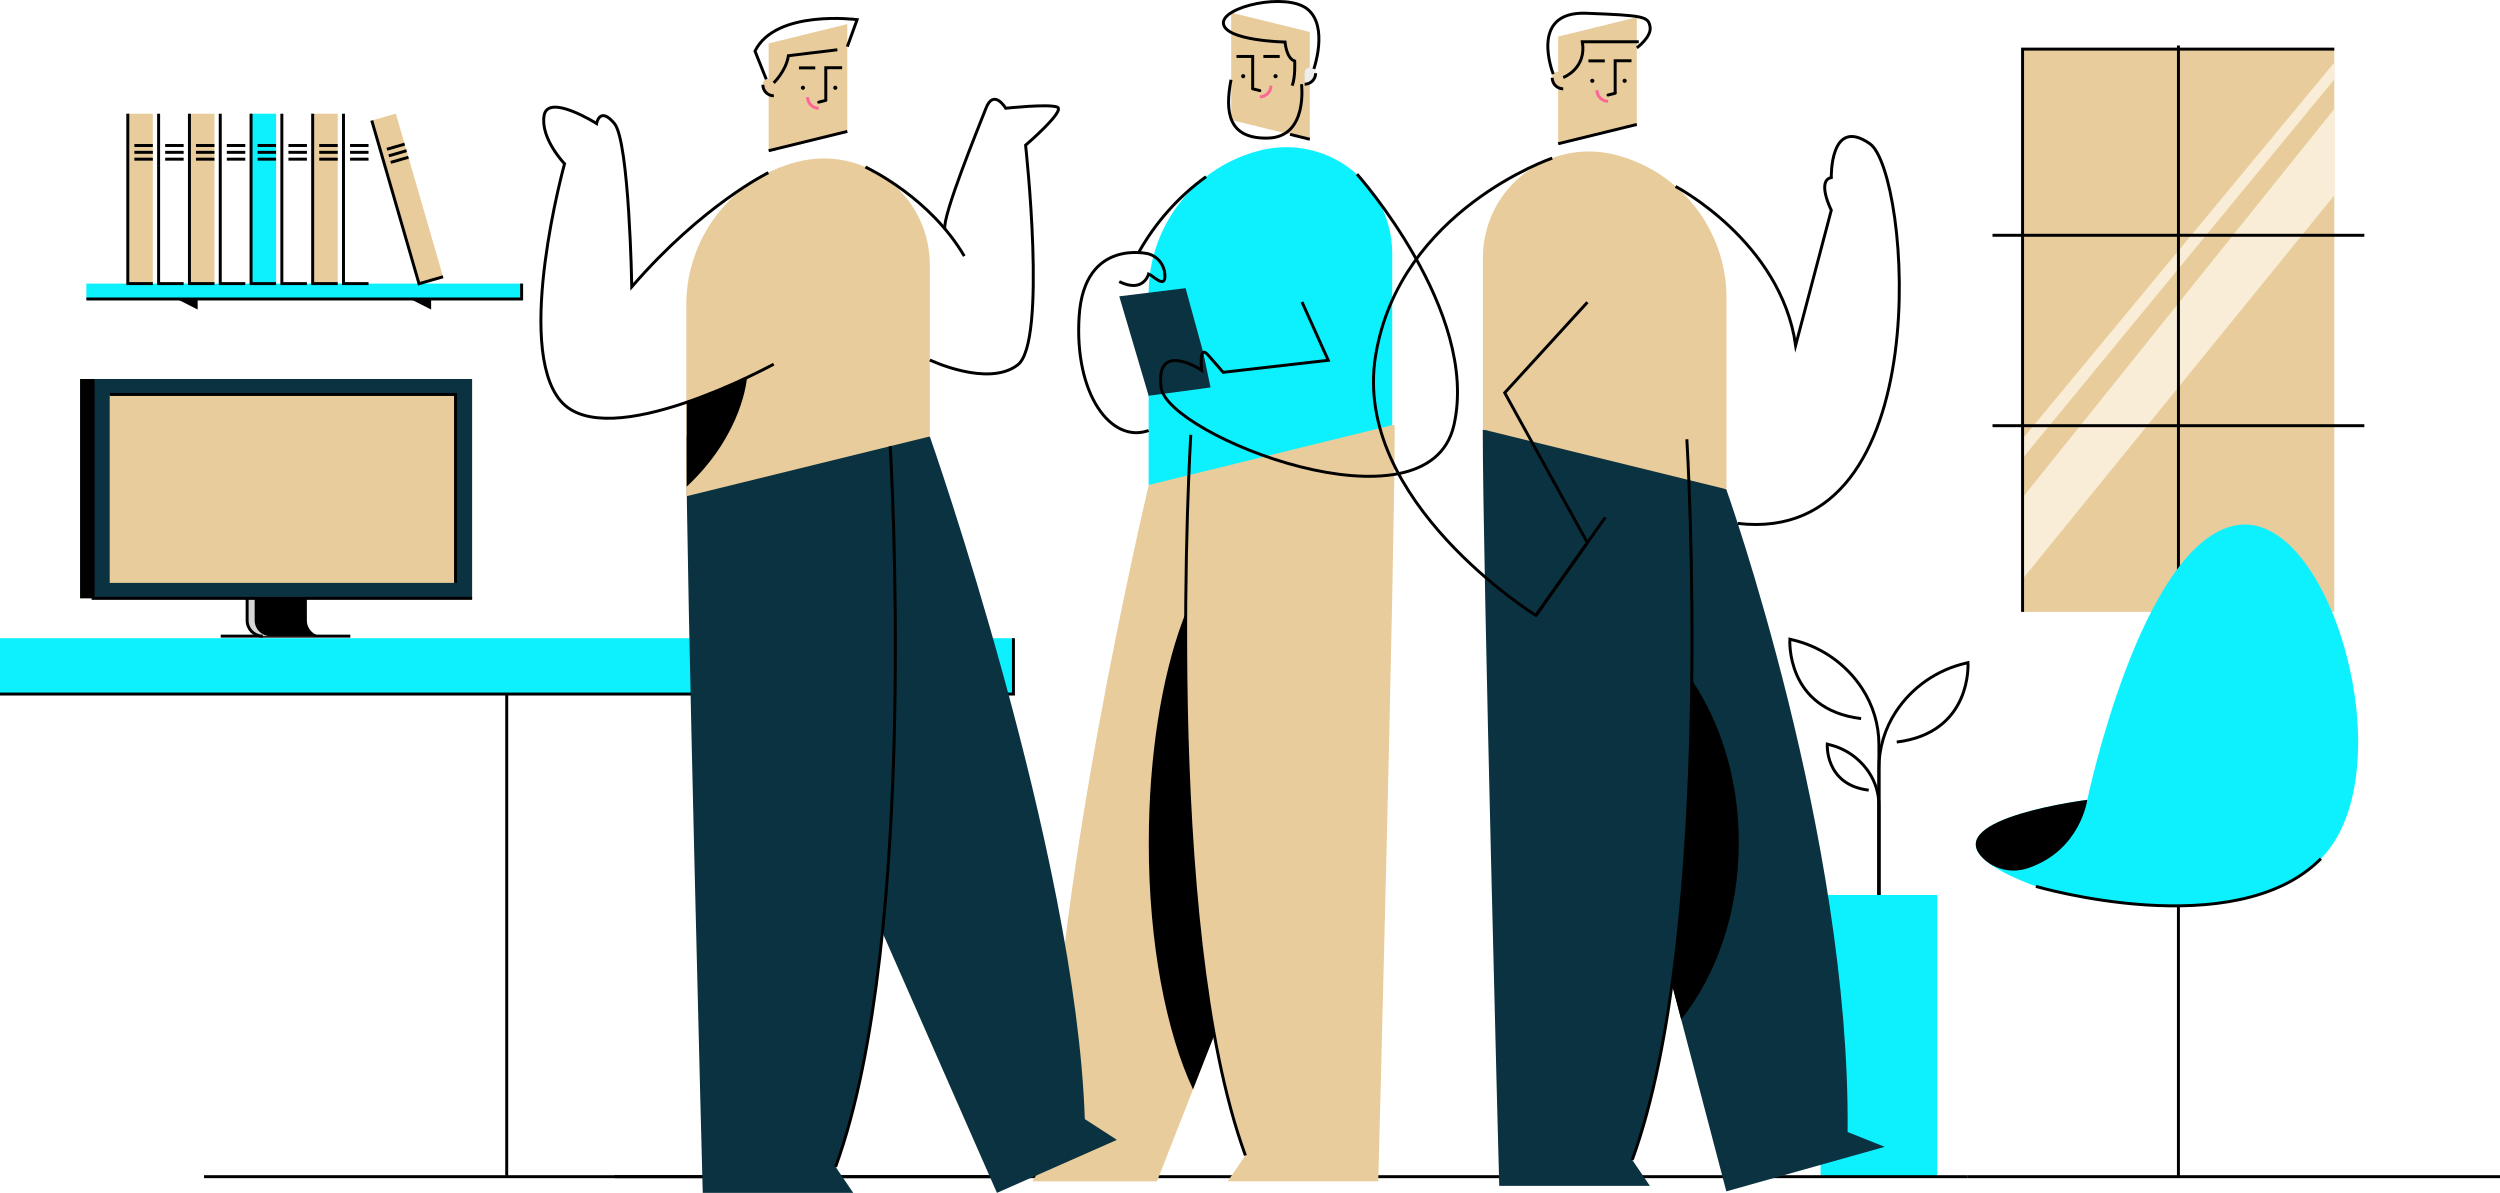
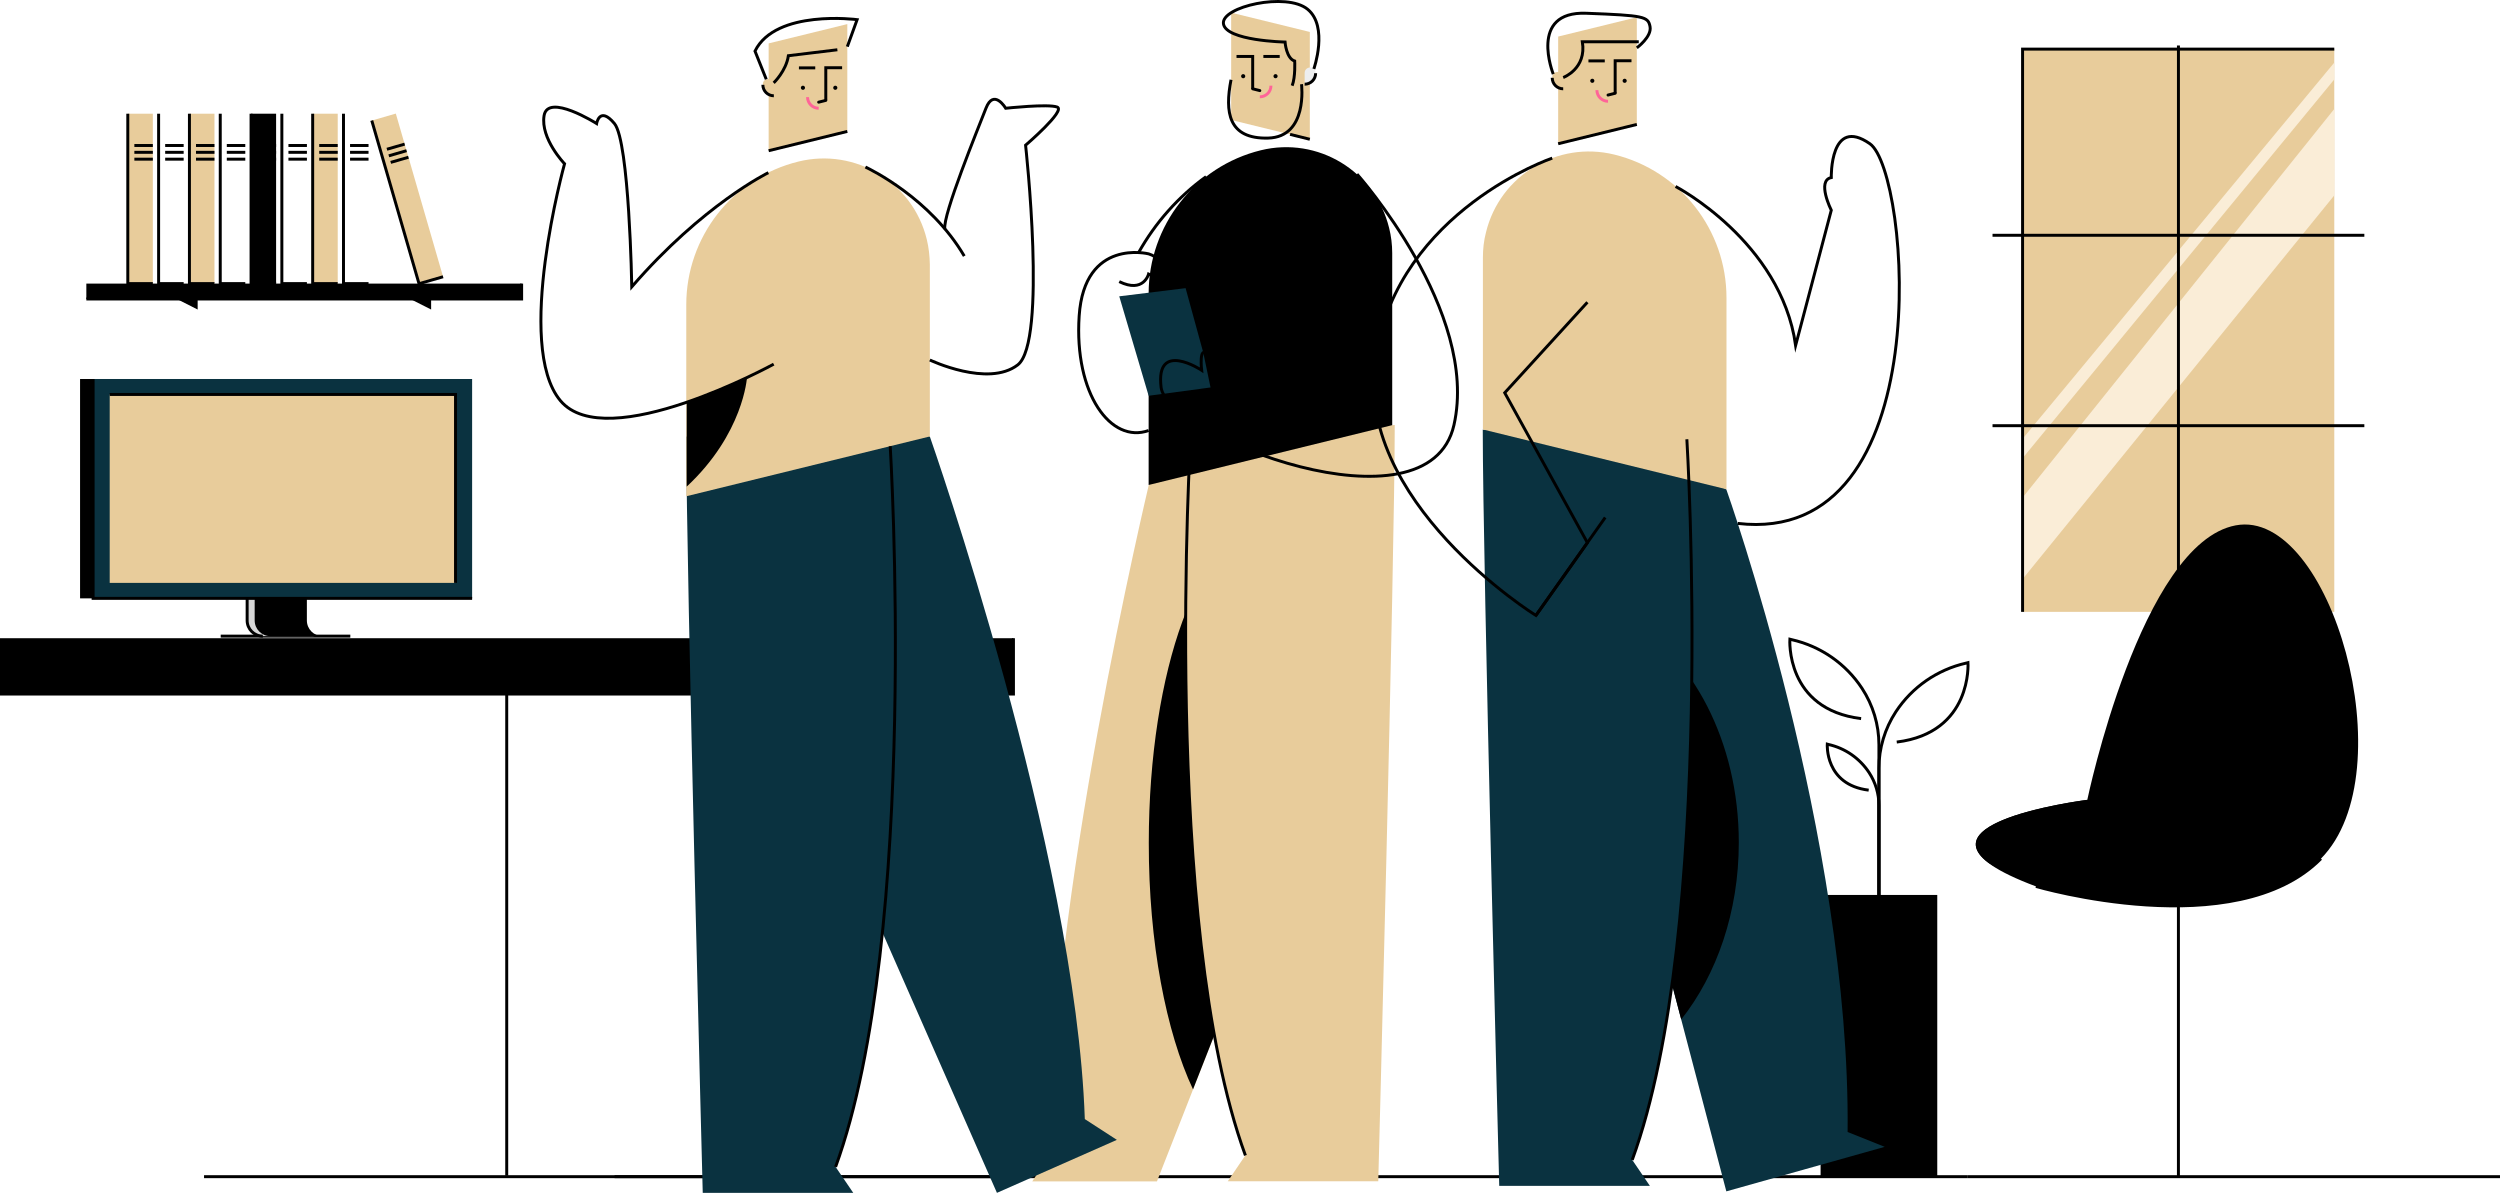
<svg xmlns="http://www.w3.org/2000/svg" viewBox="0 0 1684.26 803.63">
  <defs>
-     <style>.cls-1{fill:#edeeef;}.cls-2{stroke:#ff6498;}.cls-2,.cls-3,.cls-4{stroke-miterlimit:10;stroke-width:2px;}.cls-2,.cls-3,.cls-4,.cls-5{fill:none;}.cls-6{fill:#faedd7;}.cls-7{fill:#d6d6d6;}.cls-3{stroke-linecap:round;}.cls-3,.cls-4{stroke:#000;}.cls-8{fill:#e8cc9b;}.cls-9{fill:#0df1ff;}.cls-10{fill:#0a3240;}
+     <style>.cls-1{fill:#edeeef;}.cls-2{stroke:#ff6498;}.cls-2,.cls-3,.cls-4{stroke-miterlimit:10;stroke-width:2px;}.cls-2,.cls-3,.cls-4,.cls-5{fill:none;}.cls-6{fill:#faedd7;}.cls-7{fill:#d6d6d6;}.cls-3{stroke-linecap:round;}.cls-3,.cls-4{stroke:#000;}.cls-8{fill:#e8cc9b;}.cls-9{fill:#000000;}.cls-10{fill:#0a3240;}
</style>
  </defs>
  <g id="Calque_3">
    <path class="cls-8" d="m1362.63,33.09h209.99v379.12h-209.99V33.09Z" />
    <polygon class="cls-6" points="1362.62 390.14 1572.6 131.65 1572.62 73.39 1362.62 335.22 1362.62 390.14" />
    <polygon class="cls-6" points="1362.62 308.67 1572.54 53.6 1572.45 42.37 1362.62 295.63 1362.62 308.67" />
    <g>
      <path class="cls-4" d="m1467.62,30.65v384" />
      <path class="cls-4" d="m1362.62,412.21V33.09h210" />
      <path class="cls-4" d="m1592.87,158.51h-250.5" />
      <path class="cls-4" d="m1592.87,286.79h-250.5" />
    </g>
    <path class="cls-4" d="m137.46,792.73h549.99" />
    <path class="cls-9" d="m0,429.97h682.75v37.61H0v-37.61Z" />
    <g>
      <path class="cls-4" d="m682.76,429.97v37.61H0" />
      <path class="cls-4" d="m341.38,467.58v324.52" />
    </g>
    <path class="cls-4" d="m148.69,428.56h87.32" />
    <path d="m309.28,403.12H53.94v-147.79h255.34v147.79Z" />
    <path class="cls-7" d="m166.5,403.12v14.89h0c0,5.83,4.73,10.56,10.56,10.56h35.16s0,0,0,0c-5.83,0-10.56-4.73-10.56-10.56v-14.89s-35.16,0-35.16,0Z" />
    <path class="cls-4" d="m166.5,403.12v14.89h0c0,5.83,4.73,10.56,10.56,10.56" />
    <path d="m171.58,403.12v14.89c0,5.83,4.73,10.56,10.56,10.56h35.16s0,0,0,0c-5.83,0-10.56-4.73-10.56-10.56v-14.89s-35.16,0-35.16,0Z" />
    <path class="cls-10" d="m318.07,403.12H62.73v-147.79h255.34v147.79Z" />
    <path class="cls-4" d="m318.07,403.12H62.73v-147.79" />
    <path class="cls-8" d="m306.89,392.69H73.91v-126.94h232.98v126.94Z" />
    <path class="cls-4" d="m73.91,265.75h232.98v126.94" />
  </g>
  <g id="Calque_2">
    <path class="cls-9" d="m58.17,191.06h293.25v10.37H58.17v-10.37Z" />
    <path class="cls-4" d="m351.42,191.06v10.37H58.17" />
    <path d="m119.14,201.43l14.02,7.11v-7.11h-14.02Z" />
    <path d="m276.43,201.43l14.02,7.11v-7.11h-14.02Z" />
    <path class="cls-8" d="m86.1,76.6h16.87v114.46h-16.87v-114.46Z" />
    <g>
      <path class="cls-4" d="m102.97,191.06h-16.87v-114.45" />
      <path class="cls-4" d="m90.52,98.02h12.45" />
      <path class="cls-4" d="m90.52,102.62h12.45" />
      <path class="cls-4" d="m90.52,107.23h12.45" />
    </g>
    <path class="cls-5" d="m106.86,76.6h16.87v114.46h-16.87v-114.46Z" />
    <g>
      <path class="cls-4" d="m123.73,191.06h-16.87v-114.45" />
      <path class="cls-4" d="m111.28,98.02h12.45" />
      <path class="cls-4" d="m111.28,102.62h12.45" />
      <path class="cls-4" d="m111.28,107.23h12.45" />
    </g>
    <path class="cls-8" d="m127.62,76.6h16.87v114.46h-16.87v-114.46Z" />
    <g>
      <path class="cls-4" d="m144.49,191.06h-16.87v-114.45" />
      <path class="cls-4" d="m132.04,98.02h12.45" />
      <path class="cls-4" d="m132.04,102.62h12.45" />
      <path class="cls-4" d="m132.04,107.23h12.45" />
    </g>
    <path class="cls-5" d="m148.38,76.6h16.87v114.46h-16.87v-114.46Z" />
    <g>
      <path class="cls-4" d="m165.25,191.06h-16.87v-114.45" />
      <path class="cls-4" d="m152.8,98.02h12.45" />
      <path class="cls-4" d="m152.8,102.62h12.45" />
      <path class="cls-4" d="m152.8,107.23h12.45" />
    </g>
    <path class="cls-9" d="m169.14,76.6h16.87v114.46h-16.87v-114.46Z" />
    <g>
      <path class="cls-4" d="m186.01,191.06h-16.87v-114.45" />
      <path class="cls-4" d="m173.55,98.02h12.45" />
      <path class="cls-4" d="m173.55,102.62h12.45" />
      <path class="cls-4" d="m173.55,107.23h12.45" />
    </g>
    <path class="cls-5" d="m189.9,76.6h16.87v114.46h-16.87v-114.46Z" />
    <g>
      <path class="cls-4" d="m206.76,191.06h-16.87v-114.45" />
      <path class="cls-4" d="m194.32,98.02h12.45" />
      <path class="cls-4" d="m194.32,102.62h12.45" />
      <path class="cls-4" d="m194.32,107.23h12.45" />
    </g>
    <path class="cls-8" d="m210.66,76.6h16.87v114.46h-16.87v-114.46Z" />
    <g>
      <path class="cls-4" d="m227.52,191.06h-16.87v-114.45" />
      <path class="cls-4" d="m215.07,98.02h12.45" />
      <path class="cls-4" d="m215.07,102.62h12.45" />
      <path class="cls-4" d="m215.07,107.23h12.45" />
    </g>
    <path class="cls-5" d="m231.41,76.6h16.87v114.46h-16.87v-114.46Z" />
    <g>
      <path class="cls-4" d="m248.28,191.06h-16.87v-114.45" />
      <path class="cls-4" d="m235.83,98.02h12.45" />
      <path class="cls-4" d="m235.83,102.62h12.45" />
      <path class="cls-4" d="m235.83,107.23h12.45" />
    </g>
    <path class="cls-8" d="m250.46,81.21l16.2-4.69,31.84,109.94-16.2,4.69-31.84-109.94Z" />
    <g>
      <path class="cls-4" d="m298.5,186.45l-16.2,4.69-31.84-109.94" />
      <path class="cls-4" d="m260.66,100.55l11.96-3.46" />
      <path class="cls-4" d="m261.94,104.98l11.96-3.46" />
      <path class="cls-4" d="m263.22,109.4l11.96-3.46" />
    </g>
    <path class="cls-4" d="m1325.74,792.73h358.52" />
    <path class="cls-9" d="m1371.61,597.16c-108.23-40.4,34.61-58.3,34.61-58.3,0,0,36.04-172.85,99.97-184.92,63.93-12.07,114.98,166.3,57.44,224.54-57.54,58.24-192.02,18.69-192.02,18.69h0Z" />
    <path class="cls-4" d="m1563.62,578.48c-57.54,58.24-192.02,18.69-192.02,18.69" />
    <path class="cls-4" d="m1467.61,792.77v-182.51" />
    <path d="m1366.54,584.82c35.27-12.12,39.66-45.96,39.66-45.96,0,0-97.37,12.2-70.38,39.2,8.02,8.02,20,10.44,30.72,6.75Z" />
  </g>
  <g id="Calque_1">
    <g id="Calque_4">
      <g>
        <path class="cls-4" d="m1265.84,618.63v-116.9c0-13.5-4-26.7-11.4-38-10.9-16.6-27.9-28.4-47.4-32.8l-1.2-.3s-3.2,47.2,48,53.5" />
        <path class="cls-4" d="m1265.84,634.33v-116.8c0-13.5,4-26.7,11.4-38,10.9-16.6,27.9-28.4,47.4-32.8l1.2-.3s3.2,47.2-48,53.5" />
      </g>
      <path class="cls-4" d="m1265.84,610.53v-67.9c0-7.9-2.3-15.5-6.6-22.1-6.4-9.7-16.2-16.5-27.5-19l-.7-.2s-1.8,27.4,27.9,31" />
      <path class="cls-9" d="m1226.54,602.93h78.6v189.8h-78.6v-189.8Z" />
      <path class="cls-4" d="m414.04,792.73h911.7" />
    </g>
    <g id="Calque_3-2">
      <path class="cls-8" d="m695.44,795.93h84l89.8-228.9v-306l-95.3,65.7s-69.8,292.8-65.3,448.8l-13.2,20.4Z" />
      <path d="m803.74,733.93l65.5-166.9v-204.4c-5.3-3.6-11.5-5.6-18-5.7-42.7,0-77.3,94.4-77.3,210.8-.1,67.5,11.7,127.6,29.8,166.2Z" />
      <path class="cls-8" d="m939.64,286.33c0,90.5-11.1,509.5-11.1,509.5h-101.4l11.9-17.5c-57-156-36.8-485.5-36.8-485.5l137.4-6.5Z" />
      <path class="cls-8" d="m829.44,8.53l53,13v72.3l-53-13V8.53h0Z" />
      <circle cx="859.34" cy="51.33" r="1.4" />
      <circle cx="837.54" cy="51.33" r="1.4" />
      <path class="cls-4" d="m833.04,38.03h10.9v21.9" />
      <path class="cls-4" d="m851.14,38.03h11" />
      <path class="cls-1" d="m886.34,48.73v.7h0c0,4.1-3.3,7.4-7.4,7.4v-7.6c0-4.7,7-5.2,7.4-.5Z" />
      <g>
        <path class="cls-4" d="m886.34,49.33h0c0,4.1-3.3,7.4-7.4,7.4" />
        <path class="cls-2" d="m856.24,57.73h0c0,4.2-3.4,7.5-7.5,7.5" />
        <g>
          <path class="cls-4" d="m882.44,93.83l-13.3-3.3" />
          <path class="cls-3" d="m848.74,61.03l-4.8-1.2" />
          <path class="cls-4" d="m829.34,53.73c-4.2,21.8-2,40,25,39.3s22.5-36.3,22.5-36.3" />
          <path class="cls-4" d="m870.54,57.73c2.3-5.9,1.7-16.6,1.7-16.6-5.7-1.8-6.5-12.8-6.5-12.8,0,0-39.8-.8-41.5-12.3s42.5-21.5,56.7-9.8,4.2,40.2,4.2,40.2" />
        </g>
      </g>
      <path class="cls-9" d="m937.94,170.53c0-5.7-.7-11.5-2.1-17-9.4-38.3-48.1-61.7-86.4-52.3-44.4,10.9-75.6,50.8-75.6,96.5v129l164.1-40.3v-115.9h0Z" />
      <path class="cls-10" d="m815.54,261.03l-41.7,5.6-19.8-67,44.7-5.5,11.9,43.4" />
      <g>
        <path class="cls-4" d="m839.04,778.43c-57-156-36.8-485.5-36.8-485.5" />
        <path class="cls-4" d="m877.14,203.43l17.7,39.3-70.8,8.1s-4.5-5.3-10.5-12-4,10.6-4,10.6c0,0-31.3-20.7-27.3,11.6s180,101.7,197.3,25.3c17.3-76.4-65.3-169-65.3-169" />
        <path class="cls-4" d="m773.84,290.03c-25.3,9.1-50.3-24.5-46.8-77.2s46.8-41.8,46.8-41.8c6.1,1.8,10.4,7.2,10.9,13.5,1,11.1-8.1,1-10.9,0,0,0-3.3,13.3-19.8,5.2" />
        <path class="cls-4" d="m767.04,170.23c11.3-20.2,26.8-37.7,45.5-51.2" />
      </g>
    </g>
    <g id="Calque_1-2">
      <path class="cls-10" d="m1244.74,762.63c2-198-81.7-432.9-81.7-432.9l-60.3-34.1-14,224,74.3,283,106.7-30-25-10Z" />
      <path d="m1171.44,567.63c0-68-31.4-126.5-76.2-151.7l-6.5,103.7,43.9,167.2c23.9-30.1,38.8-72.4,38.8-119.2h0Z" />
      <path class="cls-10" d="m1136.44,295.93s20.2,329.5-36.8,485.5l11.9,17.5h-101.5s-11.1-419.1-11.1-509.5l137.5,6.5Z" />
      <path class="cls-8" d="m1102.74,41.03v42.8l-53,13V24.63l53-13v29.4Z" />
      <circle cx="1072.74" cy="54.43" r="1.4" />
      <circle cx="1094.54" cy="54.43" r="1.4" />
      <path class="cls-4" d="m1088.14,62.83v-21.9h11" />
      <path class="cls-4" d="m1070.14,41.03h11" />
      <path class="cls-8" d="m1053.14,52.23v7.6c-4.1,0-7.4-3.3-7.4-7.4v-.7c.5-4.6,7.4-4.2,7.4.5Z" />
      <g>
        <path class="cls-4" d="m1053.14,59.83c-4.1,0-7.4-3.3-7.4-7.4" />
        <path class="cls-2" d="m1083.34,68.23c-4.1,0-7.5-3.4-7.5-7.5" />
        <g>
          <path class="cls-4" d="m1102.74,83.83l-53,13" />
          <path class="cls-3" d="m1088.14,62.83l-4.8,1.2" />
        </g>
      </g>
      <path class="cls-8" d="m999.04,173.53v115.8l164.1,40.3v-129c0-45.7-31.2-85.6-75.6-96.5-38.3-9.4-77,14-86.4,52.3-1.5,5.7-2.1,11.4-2.1,17.1h0Z" />
      <g>
        <path class="cls-4" d="m1136.44,295.93s20.2,329.5-36.8,485.5" />
        <path class="cls-4" d="m1053.14,52.23s15.9-5.9,12.9-24.1h38" />
        <path class="cls-4" d="m1046.44,49.93s-17-42.5,22.2-41,41.7,2.2,43,9-8.9,14.3-8.9,14.3" />
        <path class="cls-4" d="m1045.74,106.53s-103,35.1-119,133.1,108,175,108,175l34.7-49-55.7-101,55.7-61" />
        <path class="cls-4" d="m1034.74,414.63l46.7-66" />
        <path class="cls-4" d="m1128.84,125.63s70.9,37,80.9,107l24-91s-10-20,0-22c0,0-1-41.6,26-22.8s48,271.8-89,255.8" />
      </g>
    </g>
    <g id="Calque_2-2">
      <g>
        <path class="cls-10" d="m626.44,294.13s98.4,279.8,104.4,459.8l21.6,14-80.8,35.7-100.8-229.2-14.6-183,5-121.5" />
        <path class="cls-10" d="m599.74,300.63s20.2,329.5-36.8,485.5l11.9,17.5h-101.4s-11.1-419.1-11.1-509.5l137.4,6.5Z" />
        <path class="cls-8" d="m570.84,45.73v42.8l-53,13V29.23l53-13v29.5Z" />
      </g>
      <circle cx="540.94" cy="59.13" r="1.4" />
      <circle cx="562.74" cy="59.13" r="1.4" />
      <path class="cls-4" d="m556.34,67.53v-21.9h11" />
      <path class="cls-4" d="m538.24,45.73h11" />
      <path class="cls-8" d="m521.34,56.93v7.6c-4.1,0-7.4-3.3-7.4-7.4v-.7c.4-4.6,7.4-4.1,7.4.5Z" />
      <g>
        <path class="cls-4" d="m521.34,64.53c-4.1,0-7.4-3.3-7.4-7.4" />
        <path class="cls-2" d="m551.54,72.93c-4.1,0-7.5-3.4-7.5-7.5" />
        <g>
          <path class="cls-4" d="m570.84,88.53l-53,13" />
          <path class="cls-3" d="m556.34,67.63l-4.8,1.2" />
        </g>
      </g>
      <path class="cls-8" d="m626.44,178.23v115.8l-164.1,40.3v-129c0-45.7,31.2-85.6,75.6-96.5,38.3-9.4,77,14,86.4,52.3,1.4,5.7,2,11.4,2.1,17.1h0Z" />
      <g>
        <path class="cls-4" d="m599.74,300.63s20.2,329.5-36.8,485.5" />
        <path class="cls-4" d="m570.84,31.43l6.6-18.2s-54.8-7.2-68.8,21.2l7.6,19" />
        <path class="cls-4" d="m521.24,55.83s8.4-8,9.9-18.3l33-4" />
        <path class="cls-4" d="m517.64,116.33s-44.2,21.6-92,76.9c0,0-1.7-98-11.7-110s-12,0-12,0c0,0-32.9-20.8-35.4-5.3s13.8,32.4,13.8,32.4c0,0-33.9,122.5-2.8,159.6,31.1,37.1,143.7-24.6,143.7-24.6" />
        <path class="cls-4" d="m583.04,112.53c3.4,1.6,43.9,21.3,66.6,60" />
        <path class="cls-4" d="m626.44,242.53s39.2,18.7,59.2,3.3,5.3-148,5.3-148c0,0,27.3-23.4,21.3-25.7s-34.7.8-34.7.8c0,0-8-13.6-13.3,0s-29.3,72.3-27.7,81.3" />
      </g>
      <path d="m503.24,254.33s-2.3,37.8-40.6,73.5v-56.9c0,.1,36-14.4,40.6-16.6Z" />
    </g>
  </g>
</svg>
